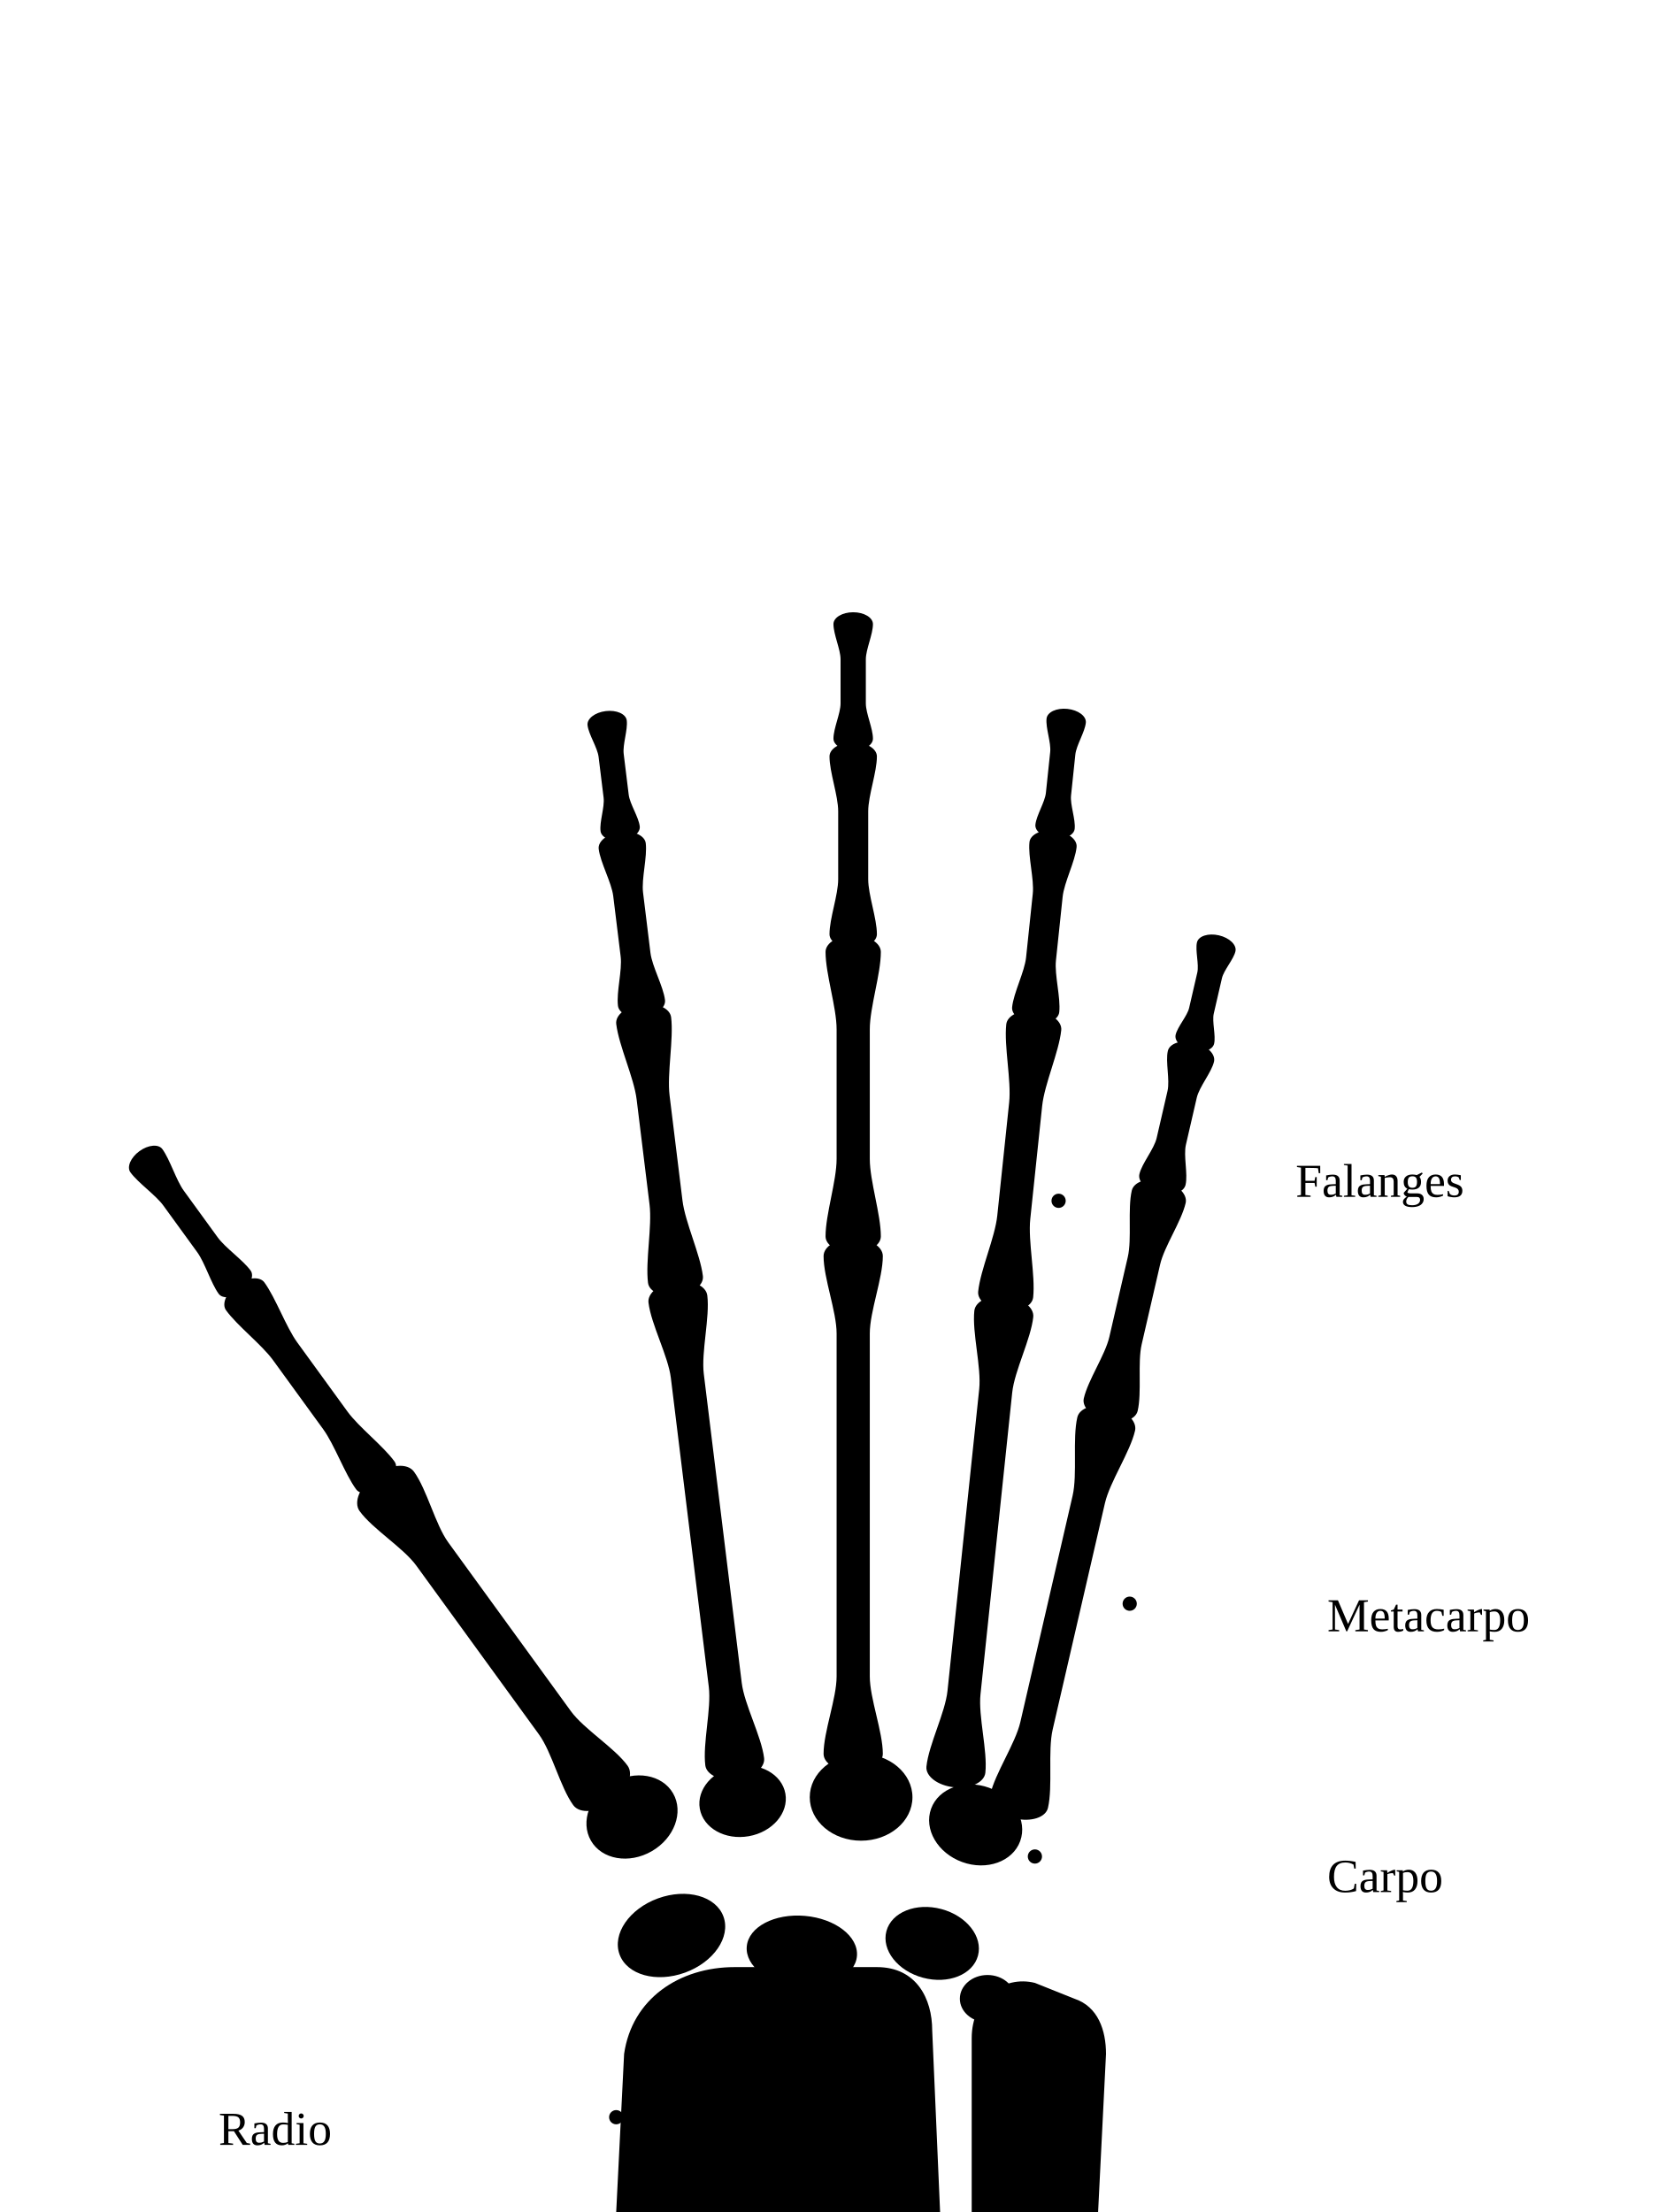
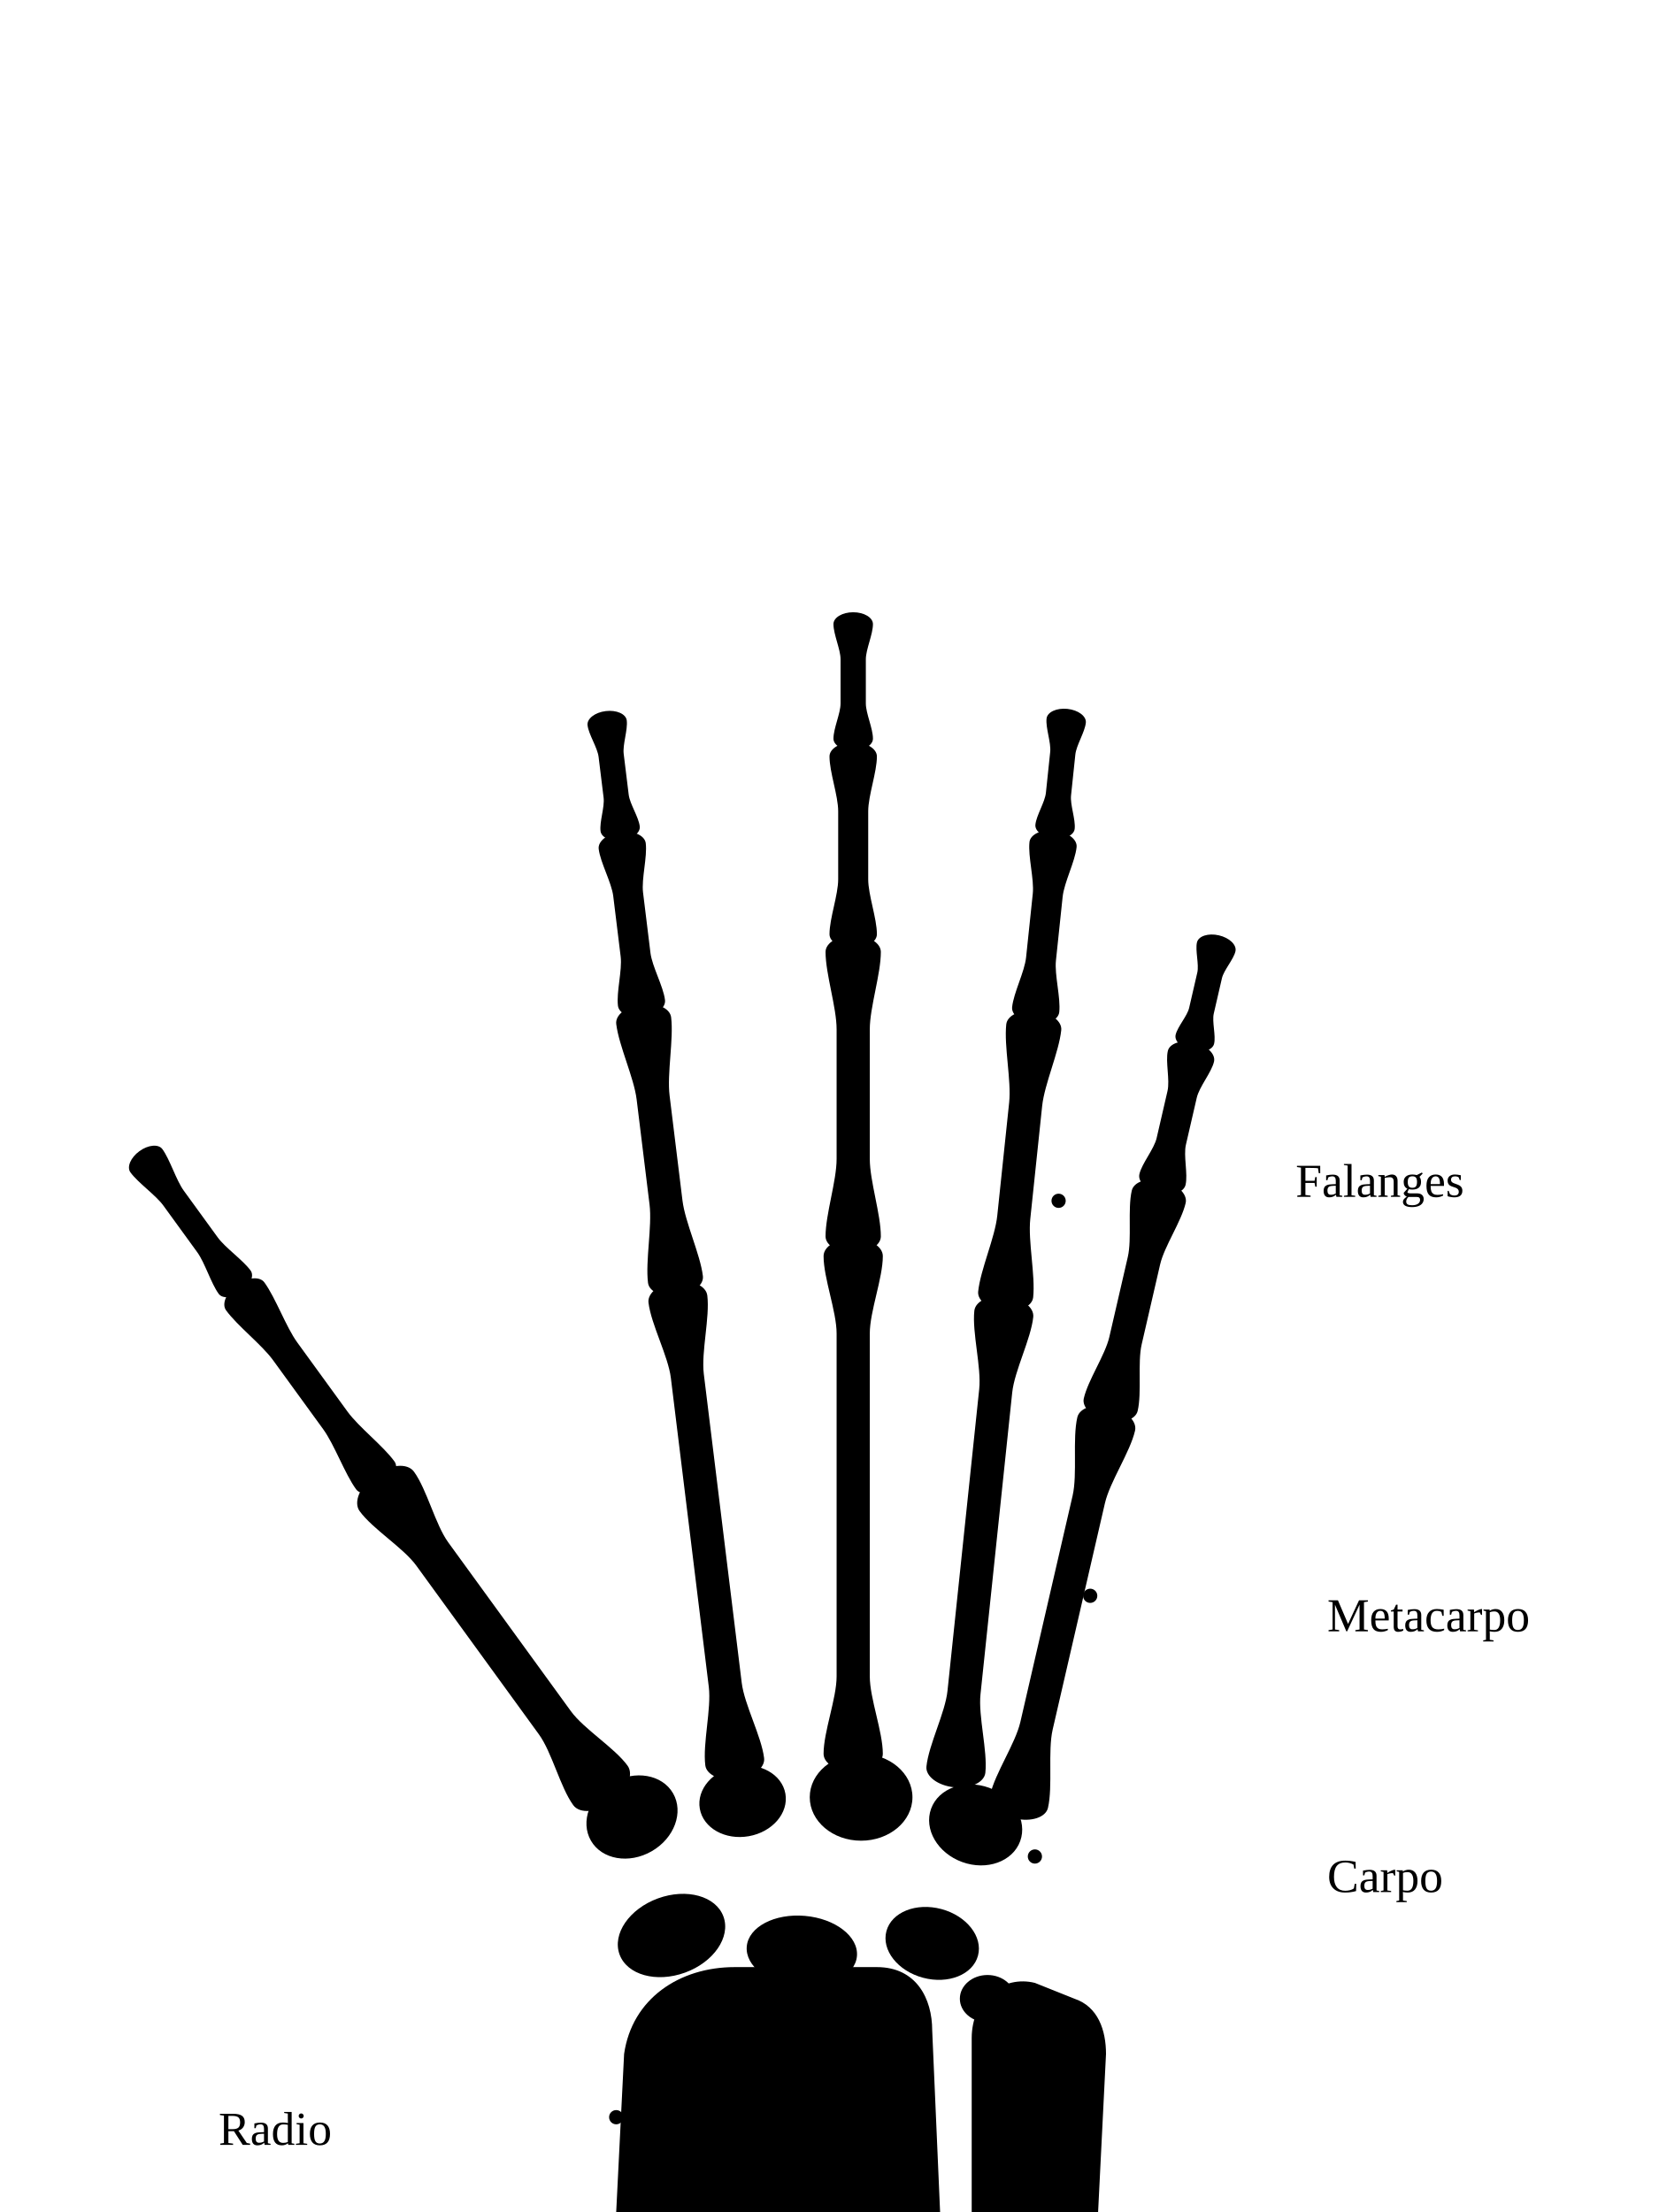
<svg xmlns="http://www.w3.org/2000/svg" class="plate plate-mano" viewBox="0 0 420 560" role="img" aria-label="Huesos de la mano, vista dorsal">
  <g class="ink">
    <path class="ln" d="M158,520 C160,506 172,498 186,498 L222,498 C232,498 236,506 236,514 L238,560 L156,560 Z" pathLength="1" />
    <path class="ln" d="M246,516 C246,506 254,500 262,502 L272,506 C278,508 280,514 280,520 L278,560 L246,560 Z" pathLength="1" />
    <path class="ln" d="M156,490 a14,10 0 1 0 28,0 a14,10 0 1 0 -28,0" pathLength="1" transform="rotate(-20 170 490)" />
    <path class="ln" d="M189,494 a14,9 0 1 0 28,0 a14,9 0 1 0 -28,0" pathLength="1" transform="rotate(5 203 494)" />
    <path class="ln" d="M224,492 a12,9 0 1 0 24,0 a12,9 0 1 0 -24,0" pathLength="1" transform="rotate(15 236 492)" />
    <path class="ln" d="M243,506 a7,6 0 1 0 14,0 a7,6 0 1 0 -14,0" pathLength="1" transform="rotate(0 250 506)" />
    <path class="ln" d="M148,460 a12,10 0 1 0 24,0 a12,10 0 1 0 -24,0" pathLength="1" transform="rotate(-30 160 460)" />
    <path class="ln" d="M177,456 a11,9 0 1 0 22,0 a11,9 0 1 0 -22,0" pathLength="1" transform="rotate(-10 188 456)" />
    <path class="ln" d="M205,455 a13,11 0 1 0 26,0 a13,11 0 1 0 -26,0" pathLength="1" transform="rotate(0 218 455)" />
    <path class="ln" d="M235,462 a12,10 0 1 0 24,0 a12,10 0 1 0 -24,0" pathLength="1" transform="rotate(20 247 462)" />
    <path class="ln" d="M-8.5,0 C-8.5,-5.6 -5,-14 -5,-19.6 L-5,-72.4 C-5,-78 -8.5,-86.4 -8.5,-92 A8.5,5.1 0 0 1 8.5,-92 C8.5,-86.4 5,-78 5,-72.4 L5,-19.6 C5,-14 8.5,-5.6 8.5,0 A8.5,5.1 0 0 1 -8.5,0 Z" pathLength="1" transform="translate(152 452) rotate(-36)" />
    <path class="ln" d="M-6,0 C-6,-4.9 -3.8,-12.3 -3.8,-17.2 L-3.8,-38.8 C-3.8,-43.7 -6,-51.1 -6,-56 A6,3.6 0 0 1 6,-56 C6,-51.1 3.8,-43.7 3.8,-38.8 L3.8,-17.2 C3.8,-12.3 6,-4.9 6,0 A6,3.6 0 0 1 -6,0 Z" pathLength="1" transform="translate(95 373.5) rotate(-36)" />
    <path class="ln" d="M-5,0 C-5,-3.3 -3.2,-8.4 -3.2,-11.7 L-3.2,-26.3 C-3.2,-29.6 -5,-34.7 -5,-38 A5,3 0 0 1 5,-38 C5,-34.7 3.2,-29.6 3.2,-26.3 L3.2,-11.7 C3.2,-8.4 5,-3.3 5,0 A5,3 0 0 1 -5,0 Z" pathLength="1" transform="translate(59.4 324.6) rotate(-36)" />
    <path class="ln" d="M-7.5,0 C-7.5,-5.6 -4.2,-14 -4.2,-19.6 L-4.2,-98.4 C-4.2,-104 -7.5,-112.4 -7.5,-118 A7.5,4.5 0 0 1 7.5,-118 C7.5,-112.4 4.2,-104 4.2,-98.4 L4.2,-19.6 C4.2,-14 7.5,-5.6 7.5,0 A7.5,4.5 0 0 1 -7.5,0 Z" pathLength="1" transform="translate(186 446) rotate(-7)" />
    <path class="ln" d="M-7,0 C-7,-5.6 -4.2,-14 -4.2,-19.6 L-4.2,-46.4 C-4.2,-52 -7,-60.4 -7,-66 A7,4.2 0 0 1 7,-66 C7,-60.4 4.2,-52 4.2,-46.4 L4.2,-19.6 C4.2,-14 7,-5.6 7,0 A7,4.2 0 0 1 -7,0 Z" pathLength="1" transform="translate(171 323.9) rotate(-7)" />
    <path class="ln" d="M-6,0 C-6,-3.5 -3.8,-8.8 -3.8,-12.3 L-3.8,-27.7 C-3.8,-31.2 -6,-36.5 -6,-40 A6,3.6 0 0 1 6,-40 C6,-36.5 3.8,-31.2 3.8,-27.7 L3.8,-12.3 C3.8,-8.8 6,-3.5 6,0 A6,3.6 0 0 1 -6,0 Z" pathLength="1" transform="translate(162.4 253.9) rotate(-7)" />
    <path class="ln" d="M-5,0 C-5,-2.4 -3.2,-5.9 -3.2,-8.3 L-3.2,-18.7 C-3.2,-21.1 -5,-24.6 -5,-27 A5,3 0 0 1 5,-27 C5,-24.6 3.2,-21.1 3.2,-18.7 L3.2,-8.3 C3.2,-5.9 5,-2.4 5,0 A5,3 0 0 1 -5,0 Z" pathLength="1" transform="translate(157 209.8) rotate(-7)" />
    <path class="ln" d="M-7.5,0 C-7.5,-5.6 -4.2,-14 -4.2,-19.6 L-4.2,-106.4 C-4.2,-112 -7.5,-120.4 -7.5,-126 A7.5,4.5 0 0 1 7.5,-126 C7.5,-120.4 4.2,-112 4.2,-106.4 L4.2,-19.6 C4.2,-14 7.5,-5.6 7.5,0 A7.5,4.5 0 0 1 -7.5,0 Z" pathLength="1" transform="translate(216 444) rotate(0)" />
    <path class="ln" d="M-7,0 C-7,-5.6 -4.2,-14 -4.2,-19.6 L-4.2,-52.4 C-4.2,-58 -7,-66.4 -7,-72 A7,4.2 0 0 1 7,-72 C7,-66.4 4.2,-58 4.2,-52.4 L4.2,-19.6 C4.2,-14 7,-5.6 7,0 A7,4.2 0 0 1 -7,0 Z" pathLength="1" transform="translate(216 313) rotate(0)" />
    <path class="ln" d="M-6,0 C-6,-4 -3.8,-9.9 -3.8,-13.9 L-3.8,-31.1 C-3.8,-35.1 -6,-41 -6,-45 A6,3.6 0 0 1 6,-45 C6,-41 3.8,-35.1 3.8,-31.1 L3.8,-13.9 C3.8,-9.9 6,-4 6,0 A6,3.6 0 0 1 -6,0 Z" pathLength="1" transform="translate(216 236.5) rotate(0)" />
    <path class="ln" d="M-5,0 C-5,-2.6 -3.2,-6.4 -3.2,-8.9 L-3.2,-20.1 C-3.2,-22.6 -5,-26.4 -5,-29 A5,3 0 0 1 5,-29 C5,-26.4 3.2,-22.6 3.2,-20.1 L3.2,-8.9 C3.2,-6.4 5,-2.6 5,0 A5,3 0 0 1 -5,0 Z" pathLength="1" transform="translate(216 187) rotate(0)" />
    <path class="ln" d="M-7.5,0 C-7.5,-5.6 -4.2,-14 -4.2,-19.6 L-4.2,-96.4 C-4.2,-102 -7.5,-110.4 -7.5,-116 A7.5,4.5 0 0 1 7.5,-116 C7.5,-110.4 4.2,-102 4.2,-96.4 L4.2,-19.6 C4.2,-14 7.5,-5.6 7.5,0 A7.5,4.5 0 0 1 -7.5,0 Z" pathLength="1" transform="translate(242 448) rotate(6)" />
    <path class="ln" d="M-7,0 C-7,-5.6 -4.2,-14 -4.2,-19.6 L-4.2,-48.4 C-4.2,-54 -7,-62.4 -7,-68 A7,4.2 0 0 1 7,-68 C7,-62.4 4.2,-54 4.2,-48.4 L4.2,-19.6 C4.2,-14 7,-5.6 7,0 A7,4.2 0 0 1 -7,0 Z" pathLength="1" transform="translate(254.6 327.7) rotate(6)" />
    <path class="ln" d="M-6,0 C-6,-3.7 -3.8,-9.2 -3.8,-12.9 L-3.8,-29.1 C-3.8,-32.8 -6,-38.3 -6,-42 A6,3.6 0 0 1 6,-42 C6,-38.3 3.8,-32.8 3.8,-29.1 L3.8,-12.9 C3.8,-9.2 6,-3.7 6,0 A6,3.6 0 0 1 -6,0 Z" pathLength="1" transform="translate(262.2 255.6) rotate(6)" />
    <path class="ln" d="M-5,0 C-5,-2.4 -3.2,-5.9 -3.2,-8.3 L-3.2,-18.7 C-3.2,-21.1 -5,-24.6 -5,-27 A5,3 0 0 1 5,-27 C5,-24.6 3.2,-21.1 3.2,-18.7 L3.2,-8.3 C3.2,-5.9 5,-2.4 5,0 A5,3 0 0 1 -5,0 Z" pathLength="1" transform="translate(267.1 209.3) rotate(6)" />
    <path class="ln" d="M-7.5,0 C-7.5,-5.6 -4.2,-14 -4.2,-19.6 L-4.2,-78.4 C-4.2,-84 -7.5,-92.4 -7.5,-98 A7.5,4.5 0 0 1 7.5,-98 C7.5,-92.4 4.2,-84 4.2,-78.4 L4.2,-19.6 C4.2,-14 7.5,-5.6 7.5,0 A7.5,4.5 0 0 1 -7.5,0 Z" pathLength="1" transform="translate(258 456) rotate(13)" />
    <path class="ln" d="M-7,0 C-7,-4.8 -4.2,-11.9 -4.2,-16.6 L-4.2,-37.4 C-4.2,-42.1 -7,-49.2 -7,-54 A7,4.2 0 0 1 7,-54 C7,-49.2 4.2,-42.1 4.2,-37.4 L4.2,-16.6 C4.2,-11.9 7,-4.8 7,0 A7,4.2 0 0 1 -7,0 Z" pathLength="1" transform="translate(281.2 355.6) rotate(13)" />
    <path class="ln" d="M-6,0 C-6,-2.8 -3.8,-7 -3.8,-9.9 L-3.8,-22.1 C-3.8,-25 -6,-29.2 -6,-32 A6,3.6 0 0 1 6,-32 C6,-29.2 3.8,-25 3.8,-22.1 L3.8,-9.9 C3.8,-7 6,-2.8 6,0 A6,3.6 0 0 1 -6,0 Z" pathLength="1" transform="translate(294.3 298.6) rotate(13)" />
    <path class="ln" d="M-5,0 C-5,-2.1 -3.2,-5.3 -3.2,-7.4 L-3.2,-16.6 C-3.2,-18.7 -5,-21.9 -5,-24 A5,3 0 0 1 5,-24 C5,-21.9 3.2,-18.7 3.2,-16.6 L3.2,-7.4 C3.2,-5.3 5,-2.1 5,0 A5,3 0 0 1 -5,0 Z" pathLength="1" transform="translate(302.5 263.1) rotate(13)" />
  </g>
  <g class="lbl">
    <line x1="268" y1="304" x2="322" y2="300" />
    <circle cx="268" cy="304" r="1.8" />
    <text x="328" y="303" text-anchor="start">Falanges</text>
  </g>
  <g class="lbl">
-     <line x1="286" y1="406" x2="330" y2="410" />
-     <circle cx="286" cy="406" r="1.8" />
+     <line x1="276" y1="404" x2="330" y2="410" />
+     <circle cx="276" cy="404" r="1.8" />
    <text x="336" y="413" text-anchor="start">Metacarpo</text>
  </g>
  <g class="lbl">
    <line x1="262" y1="470" x2="330" y2="476" />
    <circle cx="262" cy="470" r="1.8" />
    <text x="336" y="479" text-anchor="start">Carpo</text>
  </g>
  <g class="lbl">
    <line x1="156" y1="536" x2="90" y2="540" />
    <circle cx="156" cy="536" r="1.8" />
    <text x="84" y="543" text-anchor="end">Radio</text>
  </g>
</svg>
